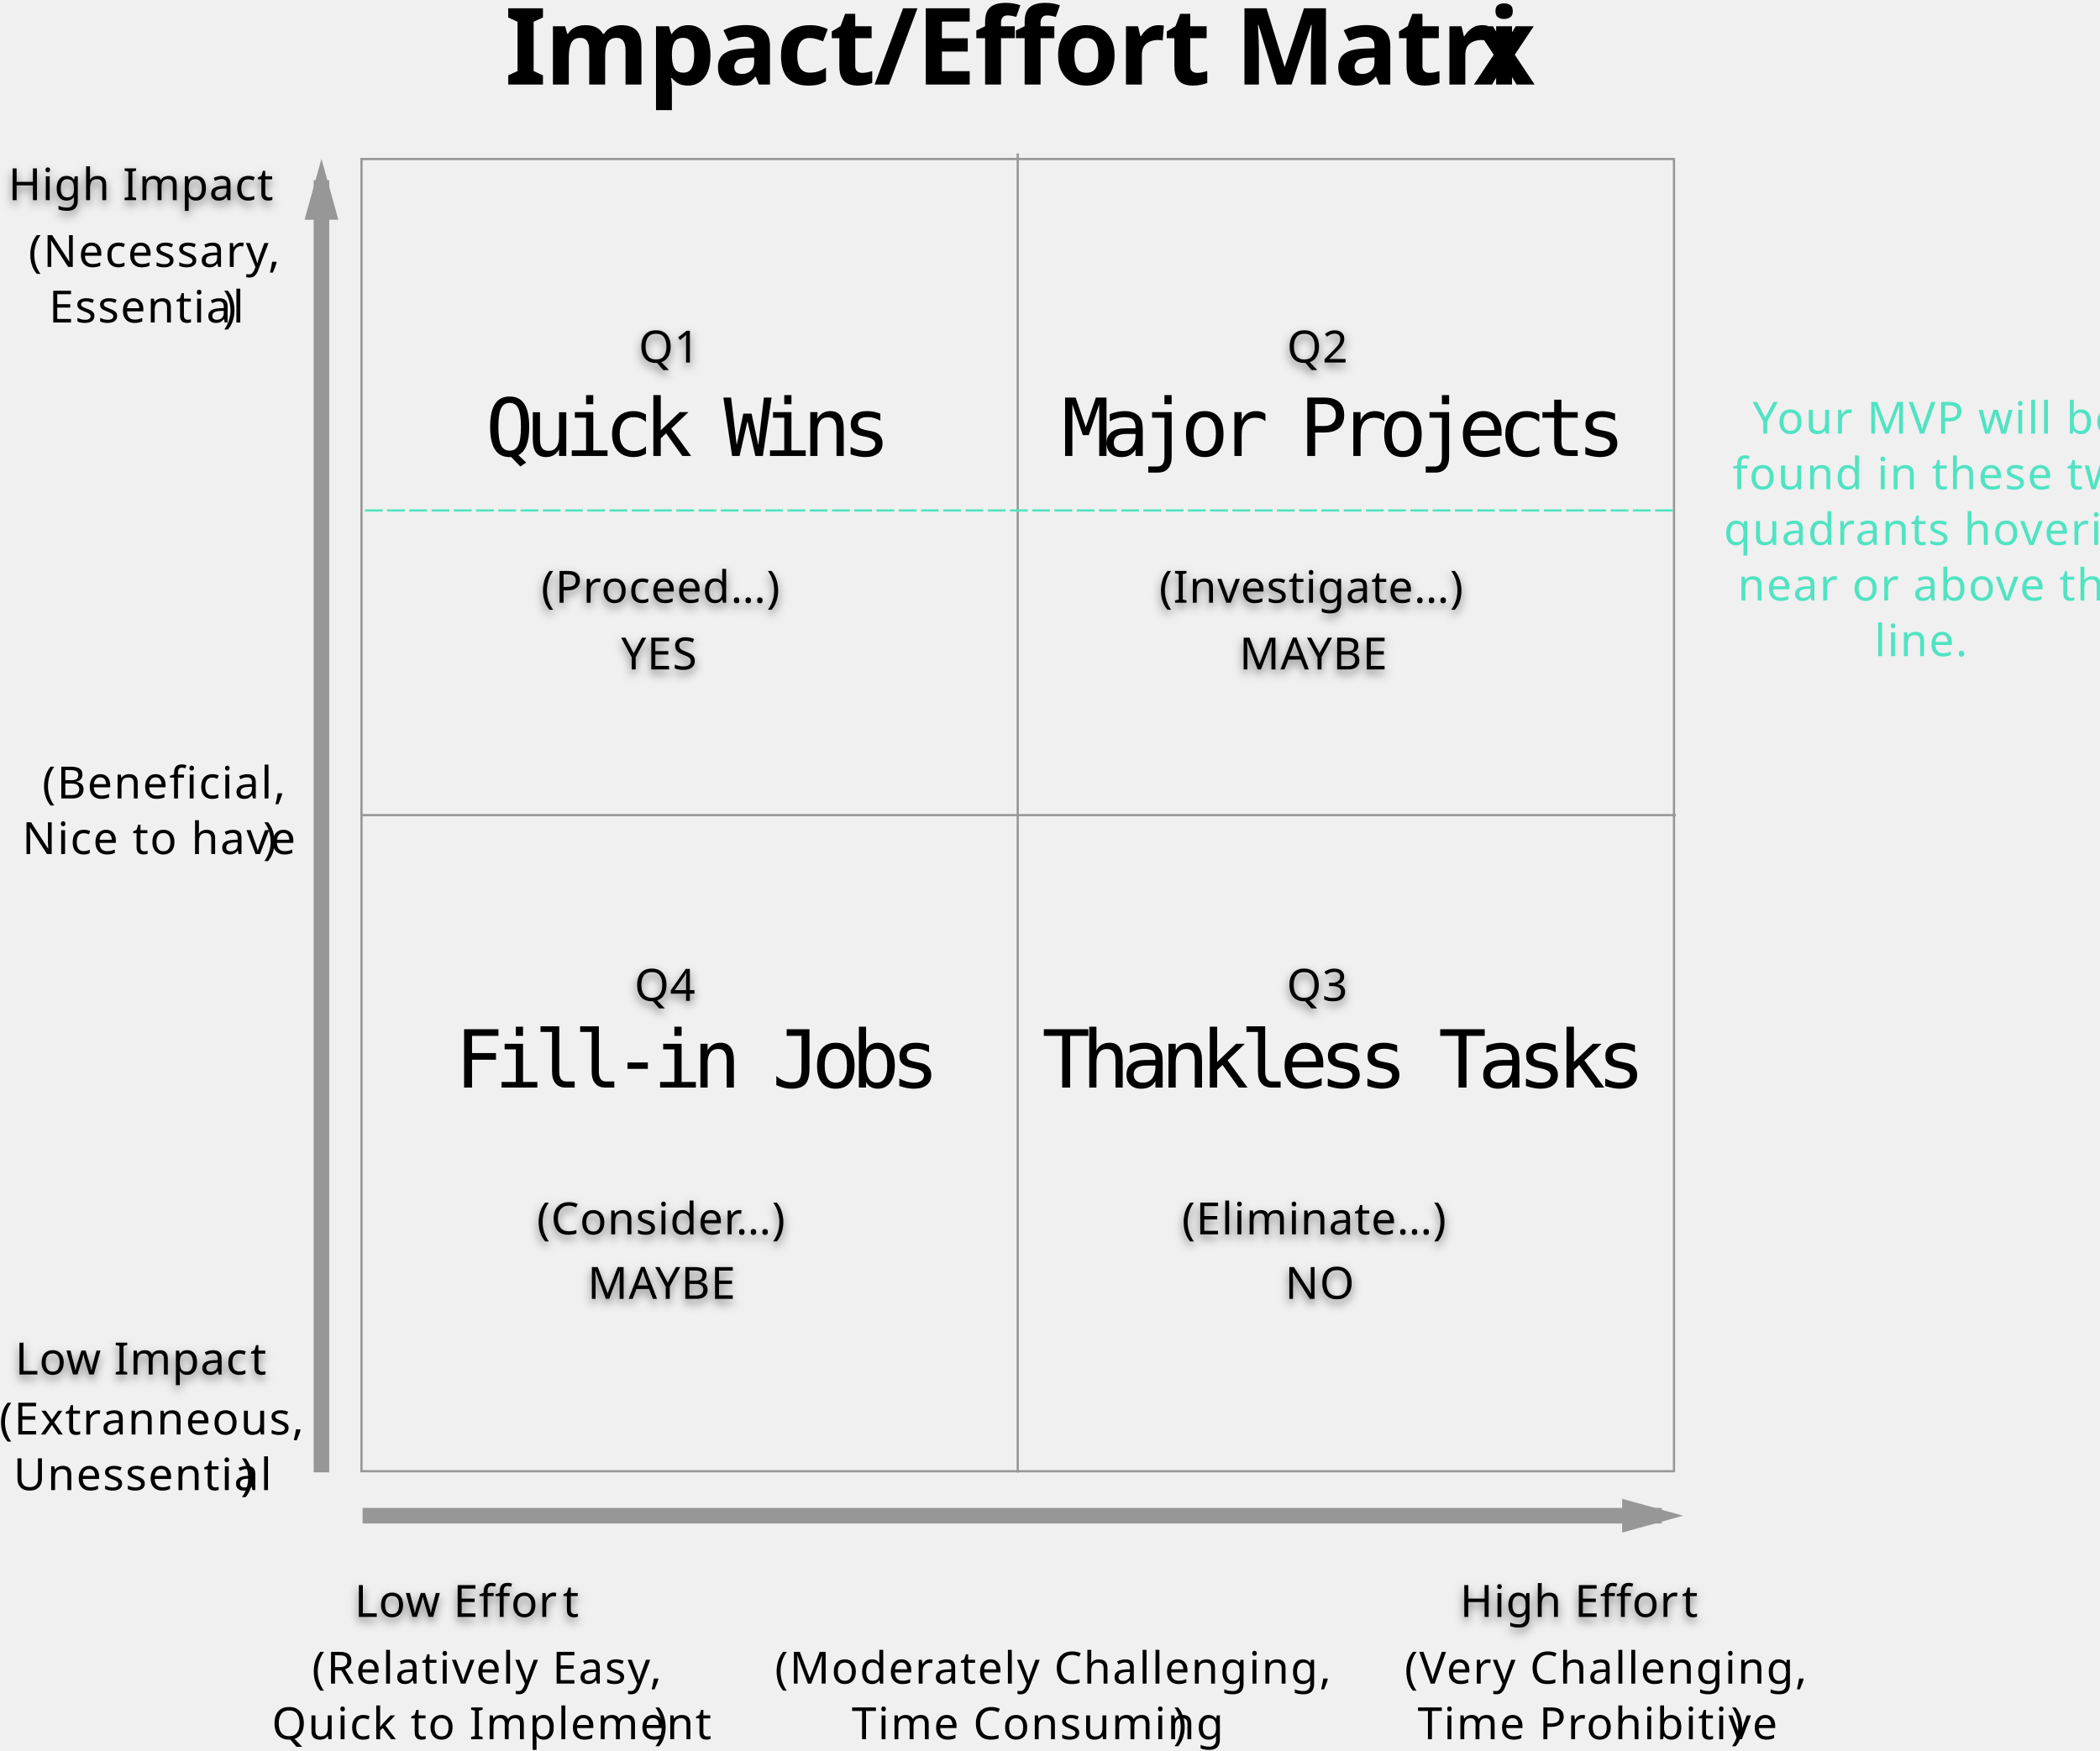
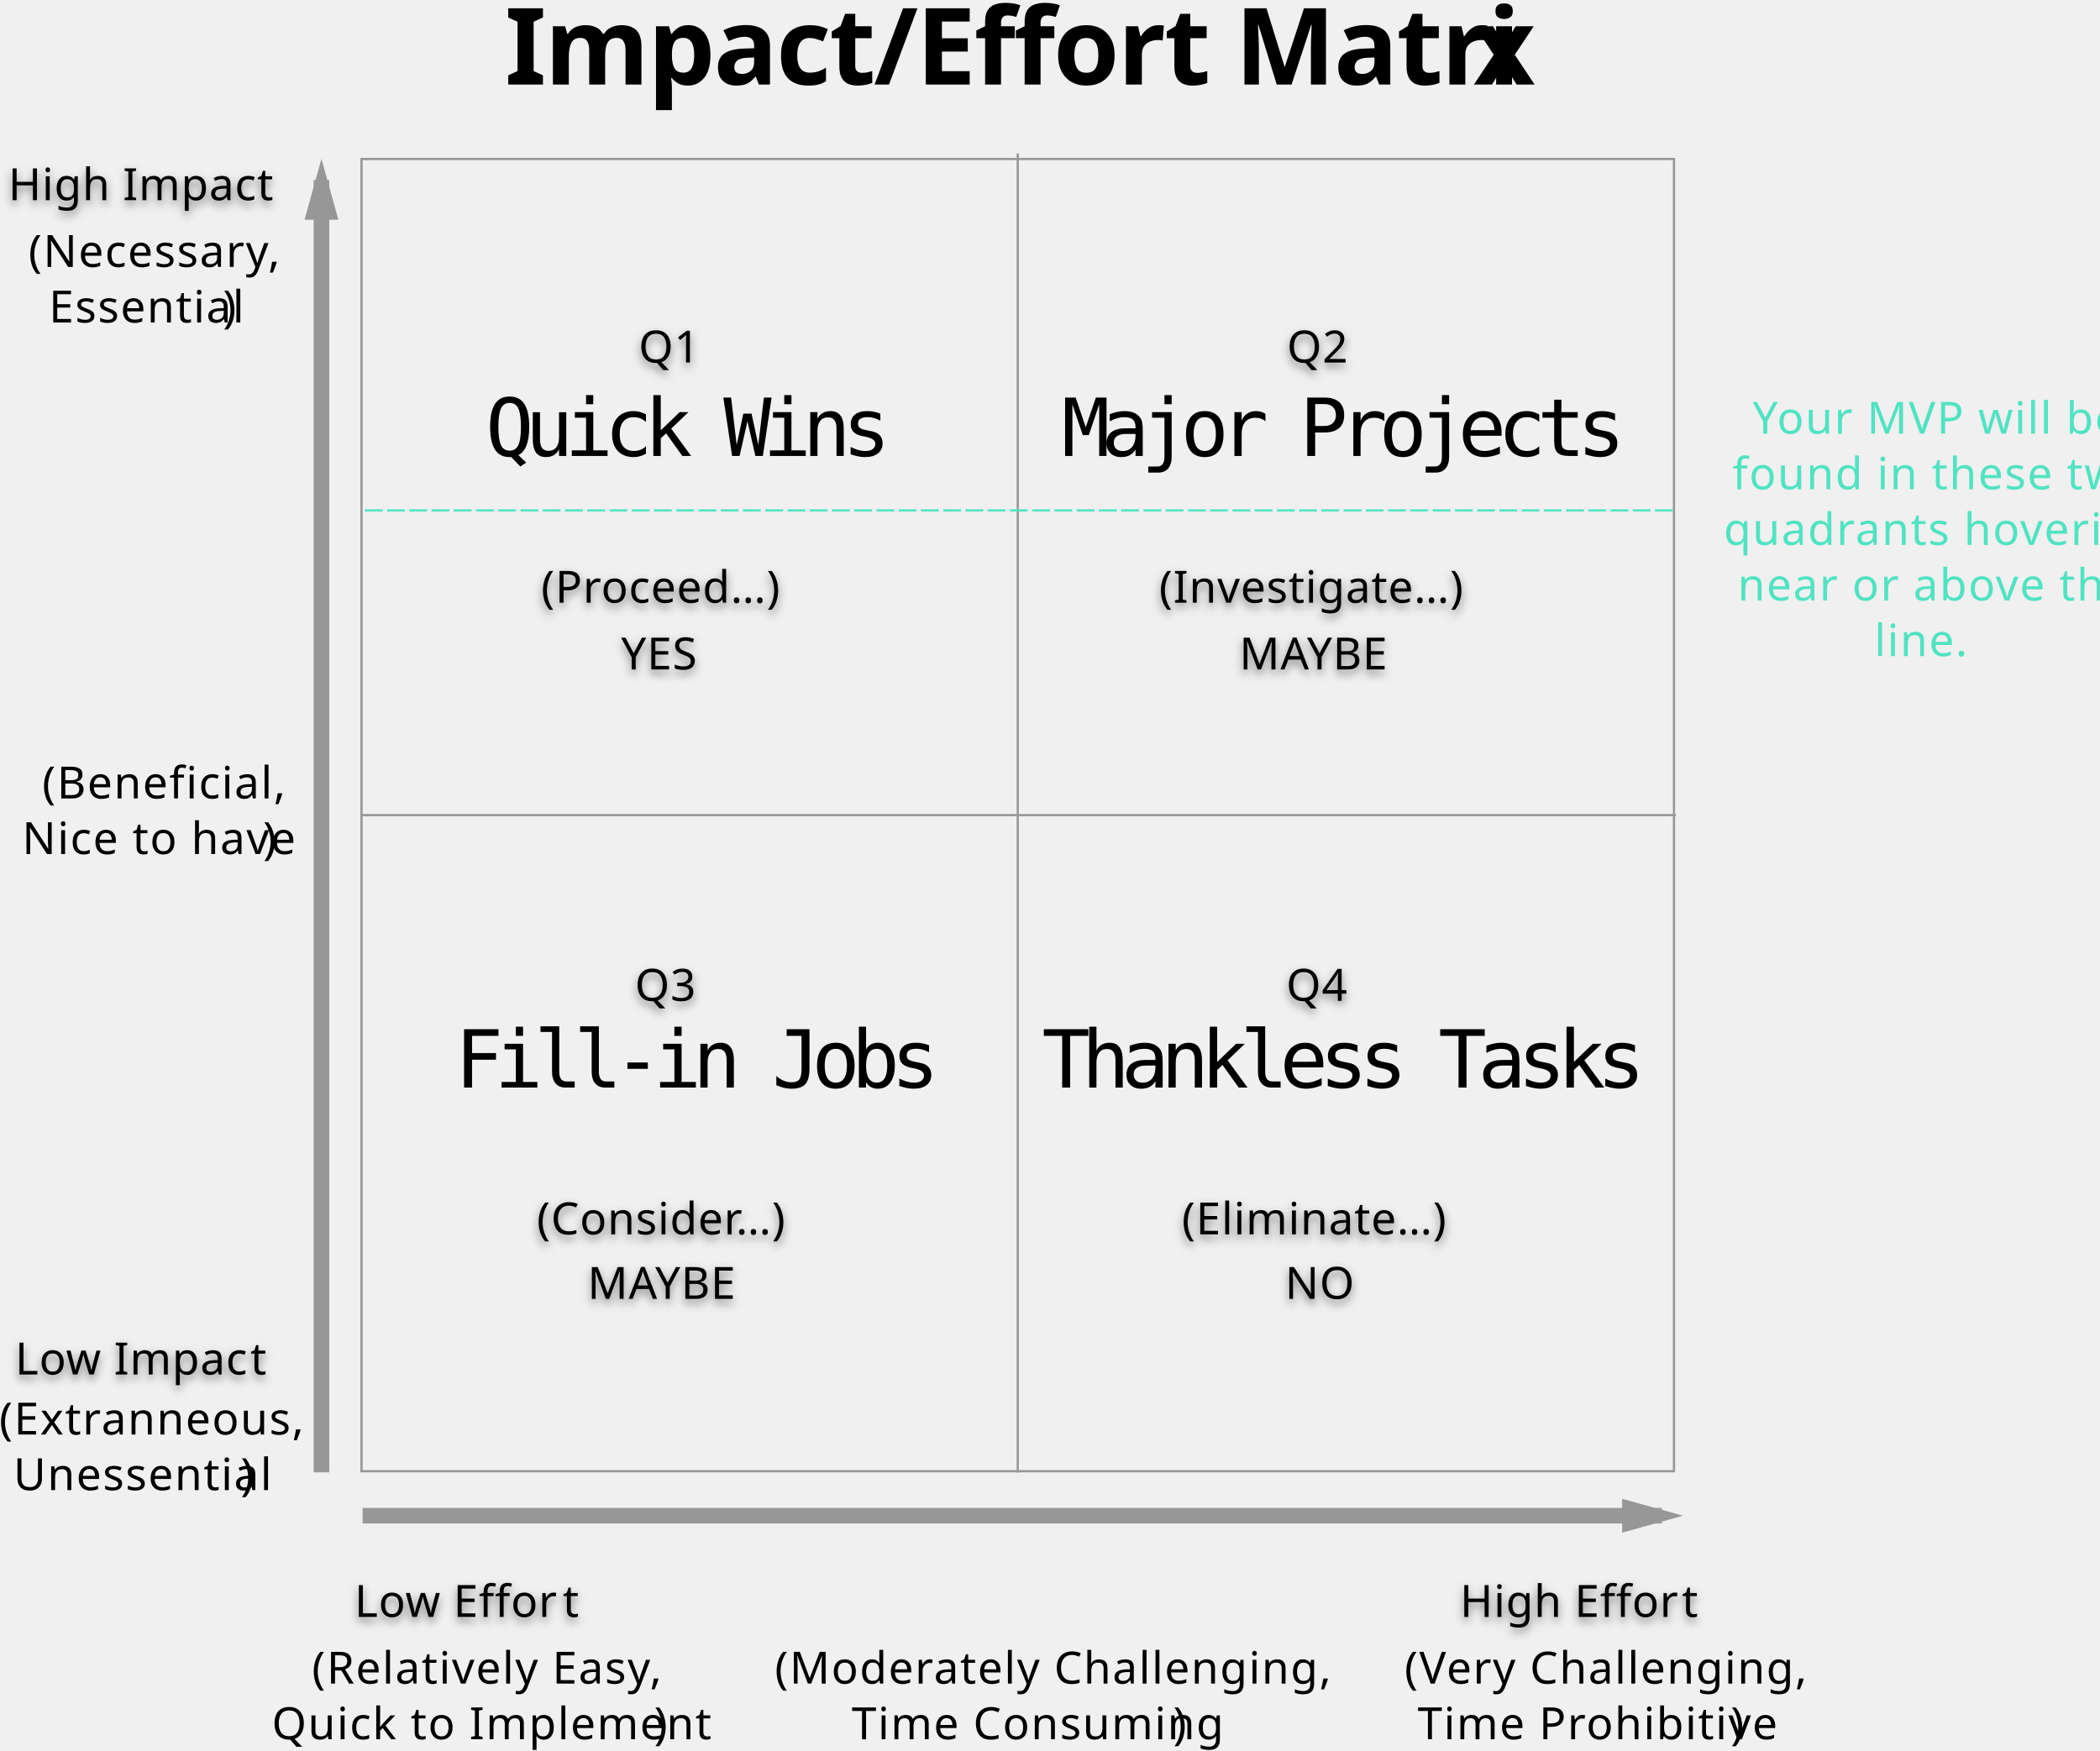
<svg xmlns="http://www.w3.org/2000/svg" xmlns:xlink="http://www.w3.org/1999/xlink" width="944px" height="787px" viewBox="0 0 944 787" version="1.1">
  <defs>
    <text id="text-1" font-family="Rubik-Medium, Rubik" font-size="20" font-weight="400" letter-spacing="0.33" fill="#000000">
      <tspan x="279.195" y="301">YES</tspan>
    </text>
    <filter x="-50%" y="-50%" width="200%" height="200%" filterUnits="objectBoundingBox" id="filter-2">
      <feOffset dx="0" dy="2" in="SourceAlpha" result="shadowOffsetOuter1" />
      <feGaussianBlur stdDeviation="2" in="shadowOffsetOuter1" result="shadowBlurOuter1" />
      <feColorMatrix values="0 0 0 0 0   0 0 0 0 0   0 0 0 0 0  0 0 0 0.5 0" type="matrix" in="shadowBlurOuter1" />
    </filter>
    <text id="text-3" font-family="Rubik-Medium, Rubik" font-size="20" font-weight="400" letter-spacing="0.33" fill="#000000">
      <tspan x="557.125" y="301">MAYBE</tspan>
    </text>
    <filter x="-50%" y="-50%" width="200%" height="200%" filterUnits="objectBoundingBox" id="filter-4">
      <feOffset dx="0" dy="2" in="SourceAlpha" result="shadowOffsetOuter1" />
      <feGaussianBlur stdDeviation="2" in="shadowOffsetOuter1" result="shadowBlurOuter1" />
      <feColorMatrix values="0 0 0 0 0   0 0 0 0 0   0 0 0 0 0  0 0 0 0.5 0" type="matrix" in="shadowBlurOuter1" />
    </filter>
    <text id="text-5" font-family="Rubik-Medium, Rubik" font-size="20" font-weight="400" letter-spacing="0.33" fill="#000000">
      <tspan x="264.125" y="584">MAYBE</tspan>
    </text>
    <filter x="-50%" y="-50%" width="200%" height="200%" filterUnits="objectBoundingBox" id="filter-6">
      <feOffset dx="0" dy="2" in="SourceAlpha" result="shadowOffsetOuter1" />
      <feGaussianBlur stdDeviation="2" in="shadowOffsetOuter1" result="shadowBlurOuter1" />
      <feColorMatrix values="0 0 0 0 0   0 0 0 0 0   0 0 0 0 0  0 0 0 0.5 0" type="matrix" in="shadowBlurOuter1" />
    </filter>
    <text id="text-7" font-family="Rubik-Medium, Rubik" font-size="20" font-weight="400" letter-spacing="0.33" fill="#000000">
      <tspan x="577.65" y="584">NO</tspan>
    </text>
    <filter x="-50%" y="-50%" width="200%" height="200%" filterUnits="objectBoundingBox" id="filter-8">
      <feOffset dx="0" dy="2" in="SourceAlpha" result="shadowOffsetOuter1" />
      <feGaussianBlur stdDeviation="2" in="shadowOffsetOuter1" result="shadowBlurOuter1" />
      <feColorMatrix values="0 0 0 0 0   0 0 0 0 0   0 0 0 0 0  0 0 0 0.5 0" type="matrix" in="shadowBlurOuter1" />
    </filter>
    <text id="text-9" font-family="Rubik-Medium, Rubik" font-size="20" font-weight="400" letter-spacing="0.33" fill="#000000">
      <tspan x="287.08" y="163">Q1</tspan>
    </text>
    <filter x="-50%" y="-50%" width="200%" height="200%" filterUnits="objectBoundingBox" id="filter-10">
      <feOffset dx="0" dy="2" in="SourceAlpha" result="shadowOffsetOuter1" />
      <feGaussianBlur stdDeviation="2" in="shadowOffsetOuter1" result="shadowBlurOuter1" />
      <feColorMatrix values="0 0 0 0 0   0 0 0 0 0   0 0 0 0 0  0 0 0 0.5 0" type="matrix" in="shadowBlurOuter1" />
    </filter>
    <text id="text-11" font-family="Rubik-Medium, Rubik" font-size="20" font-weight="400" letter-spacing="0.33" fill="#000000">
      <tspan x="578.52" y="163">Q2</tspan>
    </text>
    <filter x="-50%" y="-50%" width="200%" height="200%" filterUnits="objectBoundingBox" id="filter-12">
      <feOffset dx="0" dy="2" in="SourceAlpha" result="shadowOffsetOuter1" />
      <feGaussianBlur stdDeviation="2" in="shadowOffsetOuter1" result="shadowBlurOuter1" />
      <feColorMatrix values="0 0 0 0 0   0 0 0 0 0   0 0 0 0 0  0 0 0 0.5 0" type="matrix" in="shadowBlurOuter1" />
    </filter>
    <text id="text-13" font-family="Rubik-Medium, Rubik" font-size="20" font-weight="400" letter-spacing="0.33" fill="#000000">
-       <tspan x="285.19" y="450">Q4</tspan>
+       <tspan x="285.41" y="450">Q3</tspan>
    </text>
    <filter x="-50%" y="-50%" width="200%" height="200%" filterUnits="objectBoundingBox" id="filter-14">
      <feOffset dx="0" dy="2" in="SourceAlpha" result="shadowOffsetOuter1" />
      <feGaussianBlur stdDeviation="2" in="shadowOffsetOuter1" result="shadowBlurOuter1" />
      <feColorMatrix values="0 0 0 0 0   0 0 0 0 0   0 0 0 0 0  0 0 0 0.5 0" type="matrix" in="shadowBlurOuter1" />
    </filter>
    <text id="text-15" font-family="Rubik-Medium, Rubik" font-size="20" font-weight="400" letter-spacing="0.33" fill="#000000">
-       <tspan x="578.41" y="450">Q3</tspan>
+       <tspan x="578.19" y="450">Q4</tspan>
    </text>
    <filter x="-50%" y="-50%" width="200%" height="200%" filterUnits="objectBoundingBox" id="filter-16">
      <feOffset dx="0" dy="2" in="SourceAlpha" result="shadowOffsetOuter1" />
      <feGaussianBlur stdDeviation="2" in="shadowOffsetOuter1" result="shadowBlurOuter1" />
      <feColorMatrix values="0 0 0 0 0   0 0 0 0 0   0 0 0 0 0  0 0 0 0.5 0" type="matrix" in="shadowBlurOuter1" />
    </filter>
    <rect id="path-17" x="162" y="71" width="591" height="591" />
    <mask id="mask-18" maskContentUnits="userSpaceOnUse" maskUnits="objectBoundingBox" x="0" y="0" width="591" height="591" fill="white">
      <use xlink:href="#path-17" />
    </mask>
    <text id="text-19" font-family="Rubik-Medium, Rubik" font-size="20" font-weight="400" letter-spacing="0.33" fill="#000000">
      <tspan x="3.74" y="90">High Impac</tspan>
      <tspan x="115.64" y="90">t</tspan>
    </text>
    <filter x="-50%" y="-50%" width="200%" height="200%" filterUnits="objectBoundingBox" id="filter-20">
      <feOffset dx="0" dy="2" in="SourceAlpha" result="shadowOffsetOuter1" />
      <feGaussianBlur stdDeviation="2" in="shadowOffsetOuter1" result="shadowBlurOuter1" />
      <feColorMatrix values="0 0 0 0 0   0 0 0 0 0   0 0 0 0 0  0 0 0 0.5 0" type="matrix" in="shadowBlurOuter1" />
    </filter>
    <text id="text-21" font-family="Rubik-Medium, Rubik" font-size="20" font-weight="400" letter-spacing="0.33" fill="#000000">
      <tspan x="243.28" y="271">(Proceed…)</tspan>
    </text>
    <filter x="-50%" y="-50%" width="200%" height="200%" filterUnits="objectBoundingBox" id="filter-22">
      <feOffset dx="0" dy="2" in="SourceAlpha" result="shadowOffsetOuter1" />
      <feGaussianBlur stdDeviation="2" in="shadowOffsetOuter1" result="shadowBlurOuter1" />
      <feColorMatrix values="0 0 0 0 0   0 0 0 0 0   0 0 0 0 0  0 0 0 0.5 0" type="matrix" in="shadowBlurOuter1" />
    </filter>
    <text id="text-23" font-family="Rubik-Medium, Rubik" font-size="20" font-weight="400" letter-spacing="0.33" fill="#000000">
      <tspan x="521.07" y="271">(Investigate…)</tspan>
    </text>
    <filter x="-50%" y="-50%" width="200%" height="200%" filterUnits="objectBoundingBox" id="filter-24">
      <feOffset dx="0" dy="2" in="SourceAlpha" result="shadowOffsetOuter1" />
      <feGaussianBlur stdDeviation="2" in="shadowOffsetOuter1" result="shadowBlurOuter1" />
      <feColorMatrix values="0 0 0 0 0   0 0 0 0 0   0 0 0 0 0  0 0 0 0.5 0" type="matrix" in="shadowBlurOuter1" />
    </filter>
    <text id="text-25" font-family="Rubik-Medium, Rubik" font-size="20" font-weight="400" letter-spacing="0.33" fill="#000000">
      <tspan x="6.815" y="618">Low Impac</tspan>
      <tspan x="112.565" y="618">t</tspan>
    </text>
    <filter x="-50%" y="-50%" width="200%" height="200%" filterUnits="objectBoundingBox" id="filter-26">
      <feOffset dx="0" dy="2" in="SourceAlpha" result="shadowOffsetOuter1" />
      <feGaussianBlur stdDeviation="2" in="shadowOffsetOuter1" result="shadowBlurOuter1" />
      <feColorMatrix values="0 0 0 0 0   0 0 0 0 0   0 0 0 0 0  0 0 0 0.5 0" type="matrix" in="shadowBlurOuter1" />
    </filter>
    <text id="text-27" font-family="Rubik-Medium, Rubik" font-size="20" font-weight="400" letter-spacing="0.33" fill="#000000">
      <tspan x="159.38" y="727">Low Effor</tspan>
      <tspan x="253" y="727">t</tspan>
    </text>
    <filter x="-50%" y="-50%" width="200%" height="200%" filterUnits="objectBoundingBox" id="filter-28">
      <feOffset dx="0" dy="2" in="SourceAlpha" result="shadowOffsetOuter1" />
      <feGaussianBlur stdDeviation="2" in="shadowOffsetOuter1" result="shadowBlurOuter1" />
      <feColorMatrix values="0 0 0 0 0   0 0 0 0 0   0 0 0 0 0  0 0 0 0.5 0" type="matrix" in="shadowBlurOuter1" />
    </filter>
    <text id="text-29" font-family="Rubik-Medium, Rubik" font-size="20" font-weight="400" letter-spacing="0.33" fill="#000000">
      <tspan x="656.305" y="727">High Effor</tspan>
      <tspan x="756.075" y="727">t</tspan>
    </text>
    <filter x="-50%" y="-50%" width="200%" height="200%" filterUnits="objectBoundingBox" id="filter-30">
      <feOffset dx="0" dy="2" in="SourceAlpha" result="shadowOffsetOuter1" />
      <feGaussianBlur stdDeviation="2" in="shadowOffsetOuter1" result="shadowBlurOuter1" />
      <feColorMatrix values="0 0 0 0 0   0 0 0 0 0   0 0 0 0 0  0 0 0 0.5 0" type="matrix" in="shadowBlurOuter1" />
    </filter>
    <text id="text-31" font-family="Rubik-Medium, Rubik" font-size="20" font-weight="400" letter-spacing="0.33" fill="#000000">
      <tspan x="241.335" y="555">(Consider…)</tspan>
    </text>
    <filter x="-50%" y="-50%" width="200%" height="200%" filterUnits="objectBoundingBox" id="filter-32">
      <feOffset dx="0" dy="2" in="SourceAlpha" result="shadowOffsetOuter1" />
      <feGaussianBlur stdDeviation="2" in="shadowOffsetOuter1" result="shadowBlurOuter1" />
      <feColorMatrix values="0 0 0 0 0   0 0 0 0 0   0 0 0 0 0  0 0 0 0.5 0" type="matrix" in="shadowBlurOuter1" />
    </filter>
    <text id="text-33" font-family="Rubik-Medium, Rubik" font-size="20" font-weight="400" letter-spacing="0.33" fill="#000000">
      <tspan x="531.29" y="555">(Eliminate…)</tspan>
    </text>
    <filter x="-50%" y="-50%" width="200%" height="200%" filterUnits="objectBoundingBox" id="filter-34">
      <feOffset dx="0" dy="2" in="SourceAlpha" result="shadowOffsetOuter1" />
      <feGaussianBlur stdDeviation="2" in="shadowOffsetOuter1" result="shadowBlurOuter1" />
      <feColorMatrix values="0 0 0 0 0   0 0 0 0 0   0 0 0 0 0  0 0 0 0.5 0" type="matrix" in="shadowBlurOuter1" />
    </filter>
  </defs>
  <g id="Page-1" stroke="none" stroke-width="1" fill="none" fill-rule="evenodd">
    <g id="YES" fill-opacity="1" fill="#000000">
      <use filter="url(#filter-2)" xlink:href="#text-1" />
      <use xlink:href="#text-1" />
    </g>
    <g id="MAYBE" fill-opacity="1" fill="#000000">
      <use filter="url(#filter-4)" xlink:href="#text-3" />
      <use xlink:href="#text-3" />
    </g>
    <g id="MAYBE" fill-opacity="1" fill="#000000">
      <use filter="url(#filter-6)" xlink:href="#text-5" />
      <use xlink:href="#text-5" />
    </g>
    <g id="NO" fill-opacity="1" fill="#000000">
      <use filter="url(#filter-8)" xlink:href="#text-7" />
      <use xlink:href="#text-7" />
    </g>
    <g id="Q1" fill-opacity="1" fill="#000000">
      <use filter="url(#filter-10)" xlink:href="#text-9" />
      <use xlink:href="#text-9" />
    </g>
    <g id="Q2" fill-opacity="1" fill="#000000">
      <use filter="url(#filter-12)" xlink:href="#text-11" />
      <use xlink:href="#text-11" />
    </g>
-     <g id="Q4" fill-opacity="1" fill="#000000">
+     <g id="Q3" fill-opacity="1" fill="#000000">
      <use filter="url(#filter-14)" xlink:href="#text-13" />
      <use xlink:href="#text-13" />
    </g>
-     <g id="Q3" fill-opacity="1" fill="#000000">
+     <g id="Q4" fill-opacity="1" fill="#000000">
      <use filter="url(#filter-16)" xlink:href="#text-15" />
      <use xlink:href="#text-15" />
    </g>
    <use id="Rectangle" stroke="#979797" mask="url(#mask-18)" stroke-width="2" xlink:href="#path-17" />
    <g id="High-Impact" fill-opacity="1" fill="#000000">
      <use filter="url(#filter-20)" xlink:href="#text-19" />
      <use xlink:href="#text-19" />
    </g>
    <g id="(Proceed…)" fill-opacity="1" fill="#000000">
      <use filter="url(#filter-22)" xlink:href="#text-21" />
      <use xlink:href="#text-21" />
    </g>
    <g id="(Investigate…)" fill-opacity="1" fill="#000000">
      <use filter="url(#filter-24)" xlink:href="#text-23" />
      <use xlink:href="#text-23" />
    </g>
    <text id="Quick-Wins" font-family="AndaleMono, Andale Mono" font-size="36" font-weight="normal" letter-spacing="-3.857" fill="#000000">
      <tspan x="218.268" y="205">Quick Wins</tspan>
    </text>
    <text id="(Necessary,-Essentia" font-family="CabritoSans-ConBoo, Cabrito Sans" font-size="20" font-style="condensed" font-weight="300" letter-spacing="0.63" fill="#000000">
      <tspan x="12.825" y="120">(Necessary,</tspan>
      <tspan x="22.005" y="145">Essential</tspan>
      <tspan x="100.195" y="145">)</tspan>
    </text>
    <path d="M457.5,69.5 L457.5,661.579" id="Line" stroke="#979797" stroke-linecap="square" />
    <path d="M162.5,366.5 L752.857,366.5" id="Line" stroke="#979797" stroke-linecap="square" />
    <text id="Impact/Effort-Matrix" font-family="CabritoSans-NorBol, Cabrito Sans" font-size="48" font-weight="bold" letter-spacing="-0.8" fill="#000000">
      <tspan x="226.932" y="38">Impact/Effort Matri</tspan>
      <tspan x="662.34" y="38">x</tspan>
    </text>
    <path d="M166.5,681.5 L743.5,681.5" id="Line" stroke="#979797" stroke-width="7" stroke-linecap="square" />
    <path id="Line-decoration-1" d="M743.5,681.5 L732.7,678.5 L732.7,684.5 L743.5,681.5 Z" stroke="#979797" stroke-width="7" stroke-linecap="square" />
    <path d="M144.5,658.5 L144.5,84.5" id="Line" stroke="#979797" stroke-width="7" stroke-linecap="square" />
    <path id="Line-decoration-1" d="M144.5,84.5 L141.5,95.3 L147.5,95.3 L144.5,84.5 Z" stroke="#979797" stroke-width="7" stroke-linecap="square" />
    <text id="Fill-in-Jobs" font-family="AndaleMono, Andale Mono" font-size="36" font-weight="normal" letter-spacing="-3.857" fill="#000000">
      <tspan x="204.522" y="489">Fill-in Jobs</tspan>
    </text>
    <text id="Major-Projects" font-family="AndaleMono, Andale Mono" font-size="36" font-weight="normal" letter-spacing="-3.857" fill="#000000">
      <tspan x="477.275" y="205">Major Projects</tspan>
    </text>
    <g id="Low-Impact" fill-opacity="1" fill="#000000">
      <use filter="url(#filter-26)" xlink:href="#text-25" />
      <use xlink:href="#text-25" />
    </g>
    <g id="Low-Effort" fill-opacity="1" fill="#000000">
      <use filter="url(#filter-28)" xlink:href="#text-27" />
      <use xlink:href="#text-27" />
    </g>
    <g id="High-Effort" fill-opacity="1" fill="#000000">
      <use filter="url(#filter-30)" xlink:href="#text-29" />
      <use xlink:href="#text-29" />
    </g>
    <text id="Thankless-Tasks" font-family="AndaleMono, Andale Mono" font-size="36" font-weight="normal" letter-spacing="-3.857" fill="#000000">
      <tspan x="468.402" y="489">Thankless Tasks</tspan>
    </text>
    <text id="(Beneficial,-Nice-to" font-family="CabritoSans-ConBoo, Cabrito Sans" font-size="20" font-style="condensed" font-weight="300" letter-spacing="0.63" fill="#000000">
      <tspan x="18.995" y="359">(Beneficial,</tspan>
      <tspan x="9.97" y="384">Nice to have</tspan>
      <tspan x="118.23" y="384">)</tspan>
    </text>
    <text id="(Extranneous,-Unesse" font-family="CabritoSans-ConBoo, Cabrito Sans" font-size="20" font-style="condensed" font-weight="300" letter-spacing="0.63" fill="#000000">
      <tspan x="-0.335" y="645">(Extranneous,</tspan>
      <tspan x="6.055" y="670">Unessential</tspan>
      <tspan x="108.145" y="670">)</tspan>
    </text>
    <text id="(Moderately-Challeng" font-family="CabritoSans-ConBoo, Cabrito Sans" font-size="20" font-style="condensed" font-weight="300" letter-spacing="0.63" fill="#000000">
      <tspan x="348.31" y="757">(Moderately Challenging,</tspan>
      <tspan x="382.85" y="782">Time Consuming</tspan>
      <tspan x="527.35" y="782">)</tspan>
    </text>
    <text id="(Relatively-Easy,-Qu" font-family="CabritoSans-ConBoo, Cabrito Sans" font-size="20" font-style="condensed" font-weight="300" letter-spacing="0.63" fill="#000000">
      <tspan x="140.245" y="757">(Relatively Easy,</tspan>
      <tspan x="122.18" y="782">Quick to Implement</tspan>
      <tspan x="294.02" y="782">)</tspan>
    </text>
    <text id="(Very-Challenging,-T" font-family="CabritoSans-ConBoo, Cabrito Sans" font-size="20" font-style="condensed" font-weight="300" letter-spacing="0.63" fill="#000000">
      <tspan x="631.39" y="757">(Very Challenging,</tspan>
      <tspan x="637.24" y="782">Time Prohibitive</tspan>
      <tspan x="777.96" y="782">)</tspan>
    </text>
    <path d="M164.5,229.5 L751.5,229.5" id="Line" stroke="#50E3C2" stroke-linecap="square" stroke-dasharray="1,1,3" />
    <text id="Your-MVP-will-be-fou" font-family="CabritoSans-ConBoo, Cabrito Sans" font-size="20" font-style="condensed" font-weight="300" letter-spacing="0.63" fill="#50E3C2">
      <tspan x="787.86" y="195">Your MVP will be </tspan>
      <tspan x="778.78" y="220">found in these two </tspan>
      <tspan x="774.87" y="245">quadrants hovering </tspan>
      <tspan x="781.11" y="270">near or above this </tspan>
      <tspan x="842.575" y="295">line.</tspan>
    </text>
    <g id="(Consider…)" fill-opacity="1" fill="#000000">
      <use filter="url(#filter-32)" xlink:href="#text-31" />
      <use xlink:href="#text-31" />
    </g>
    <g id="(Eliminate…)" fill-opacity="1" fill="#000000">
      <use filter="url(#filter-34)" xlink:href="#text-33" />
      <use xlink:href="#text-33" />
    </g>
  </g>
</svg>
